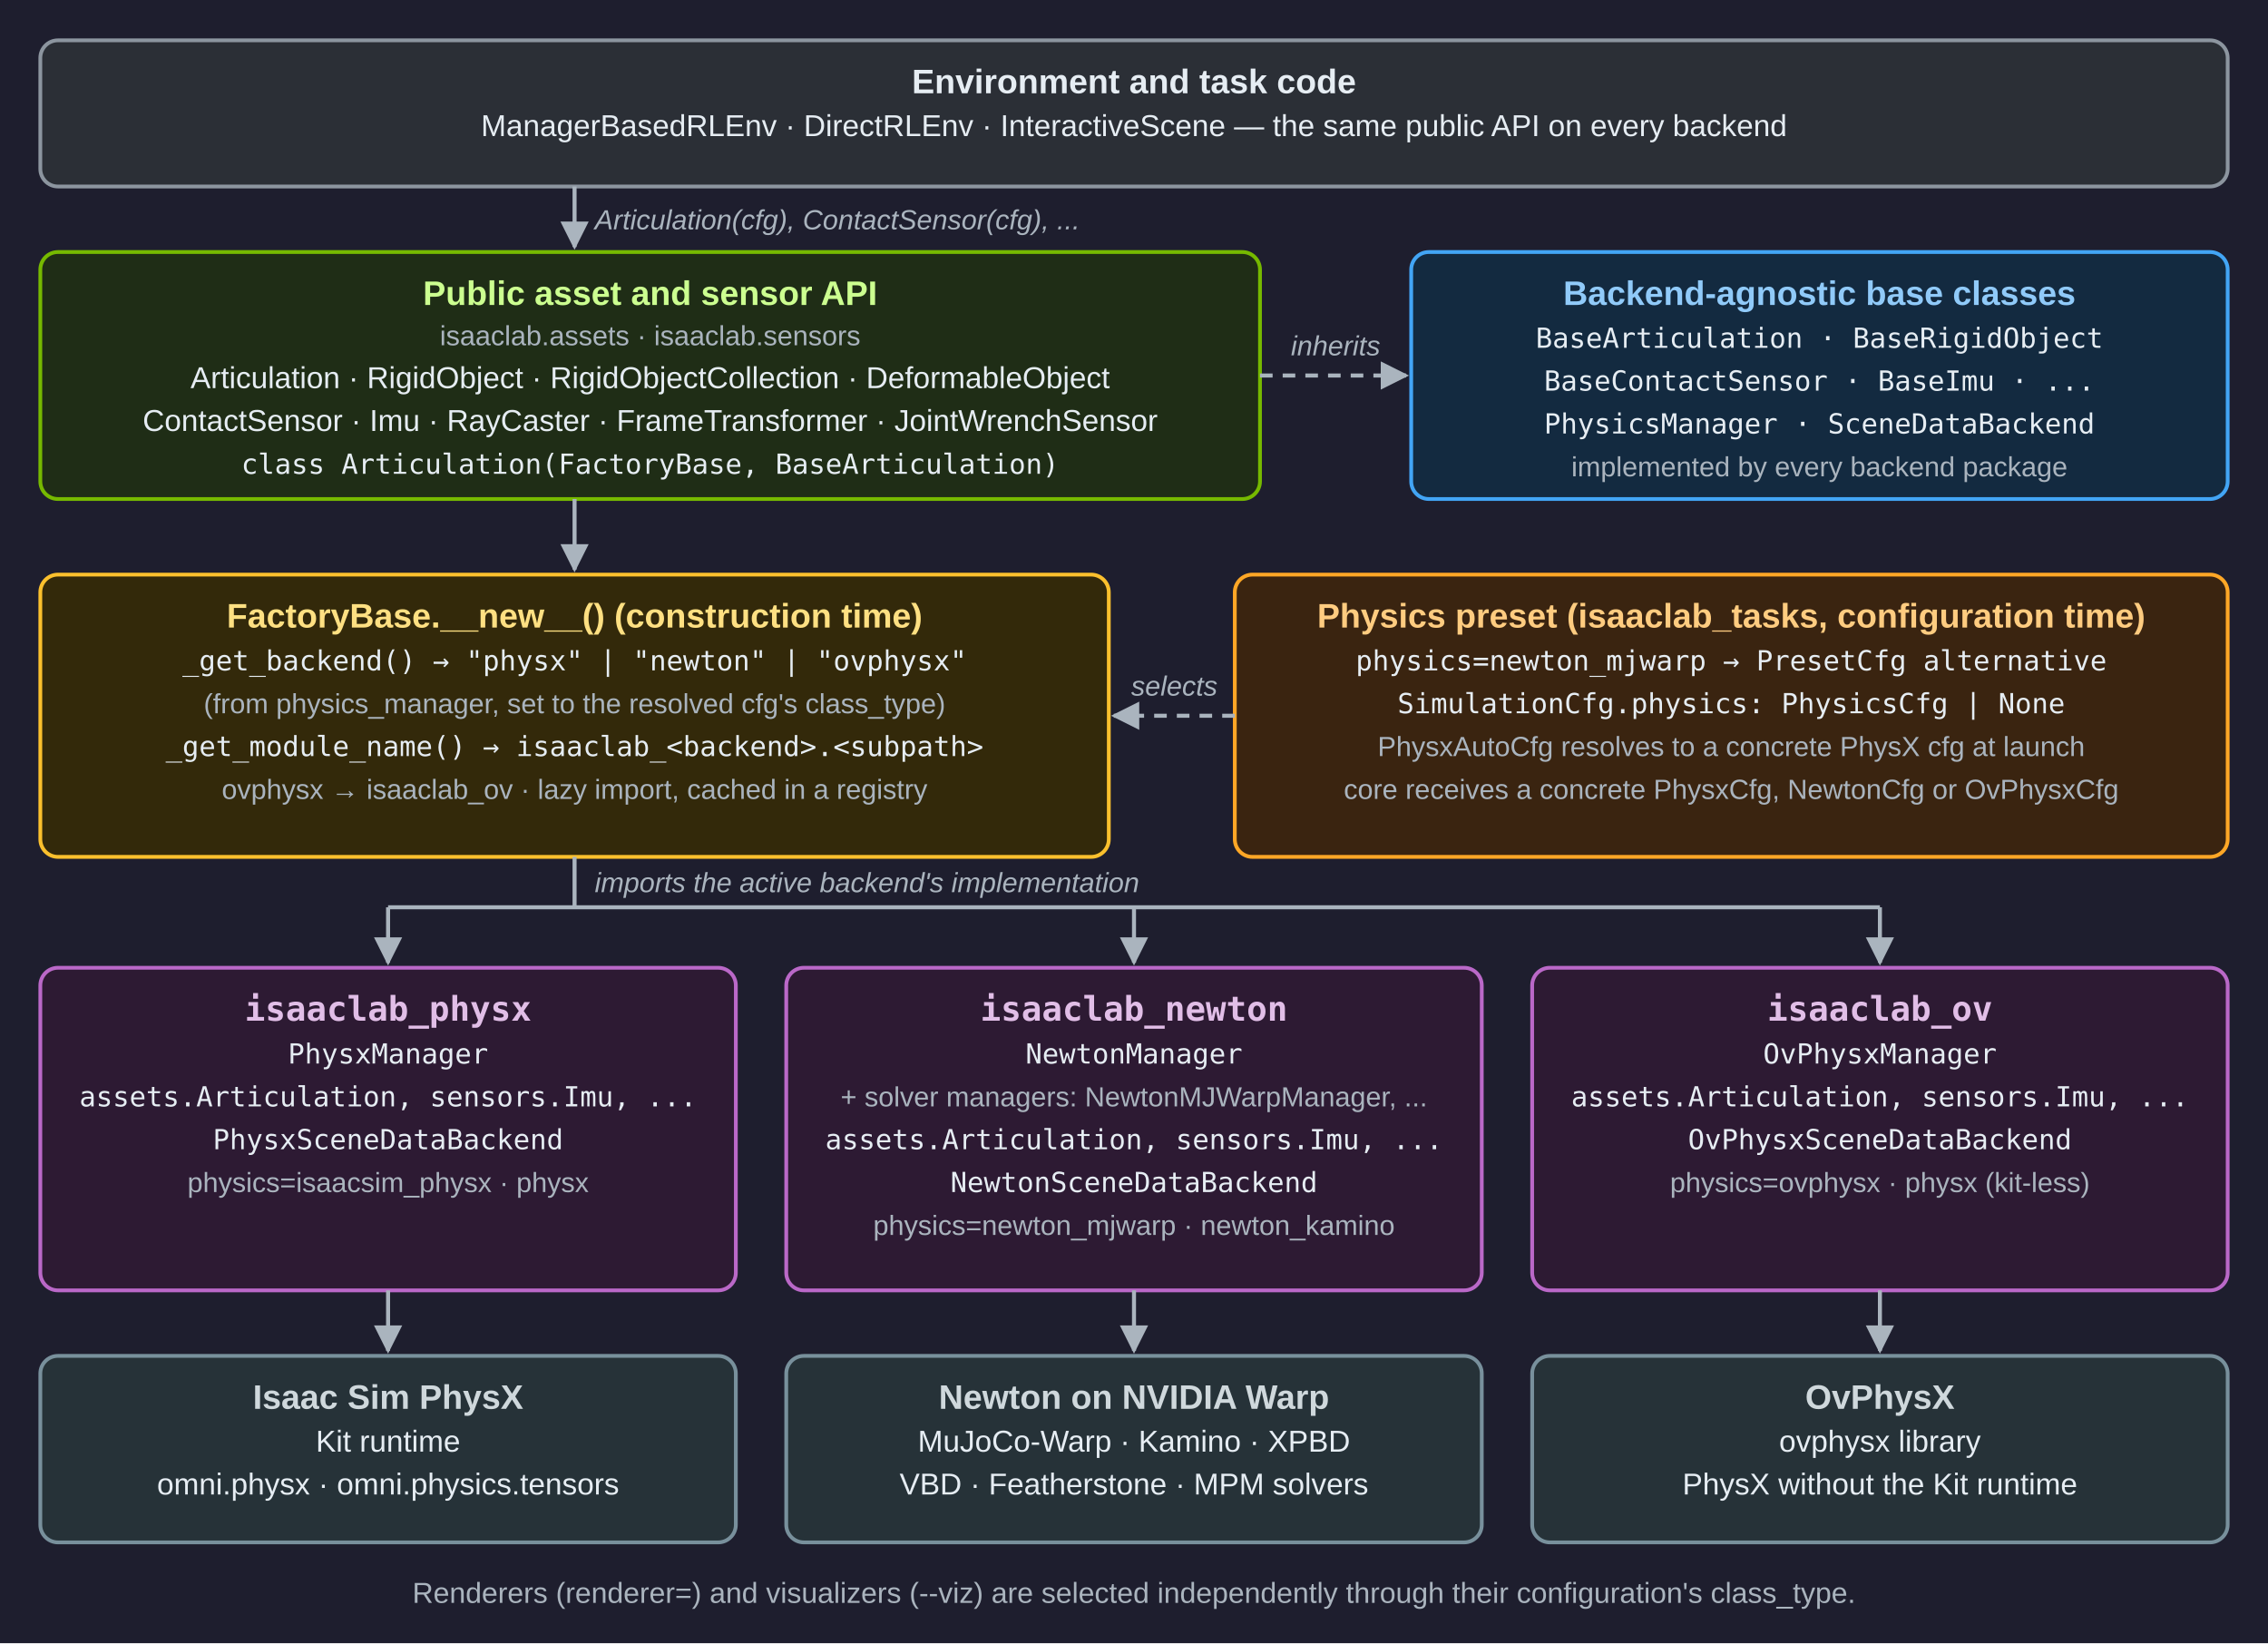
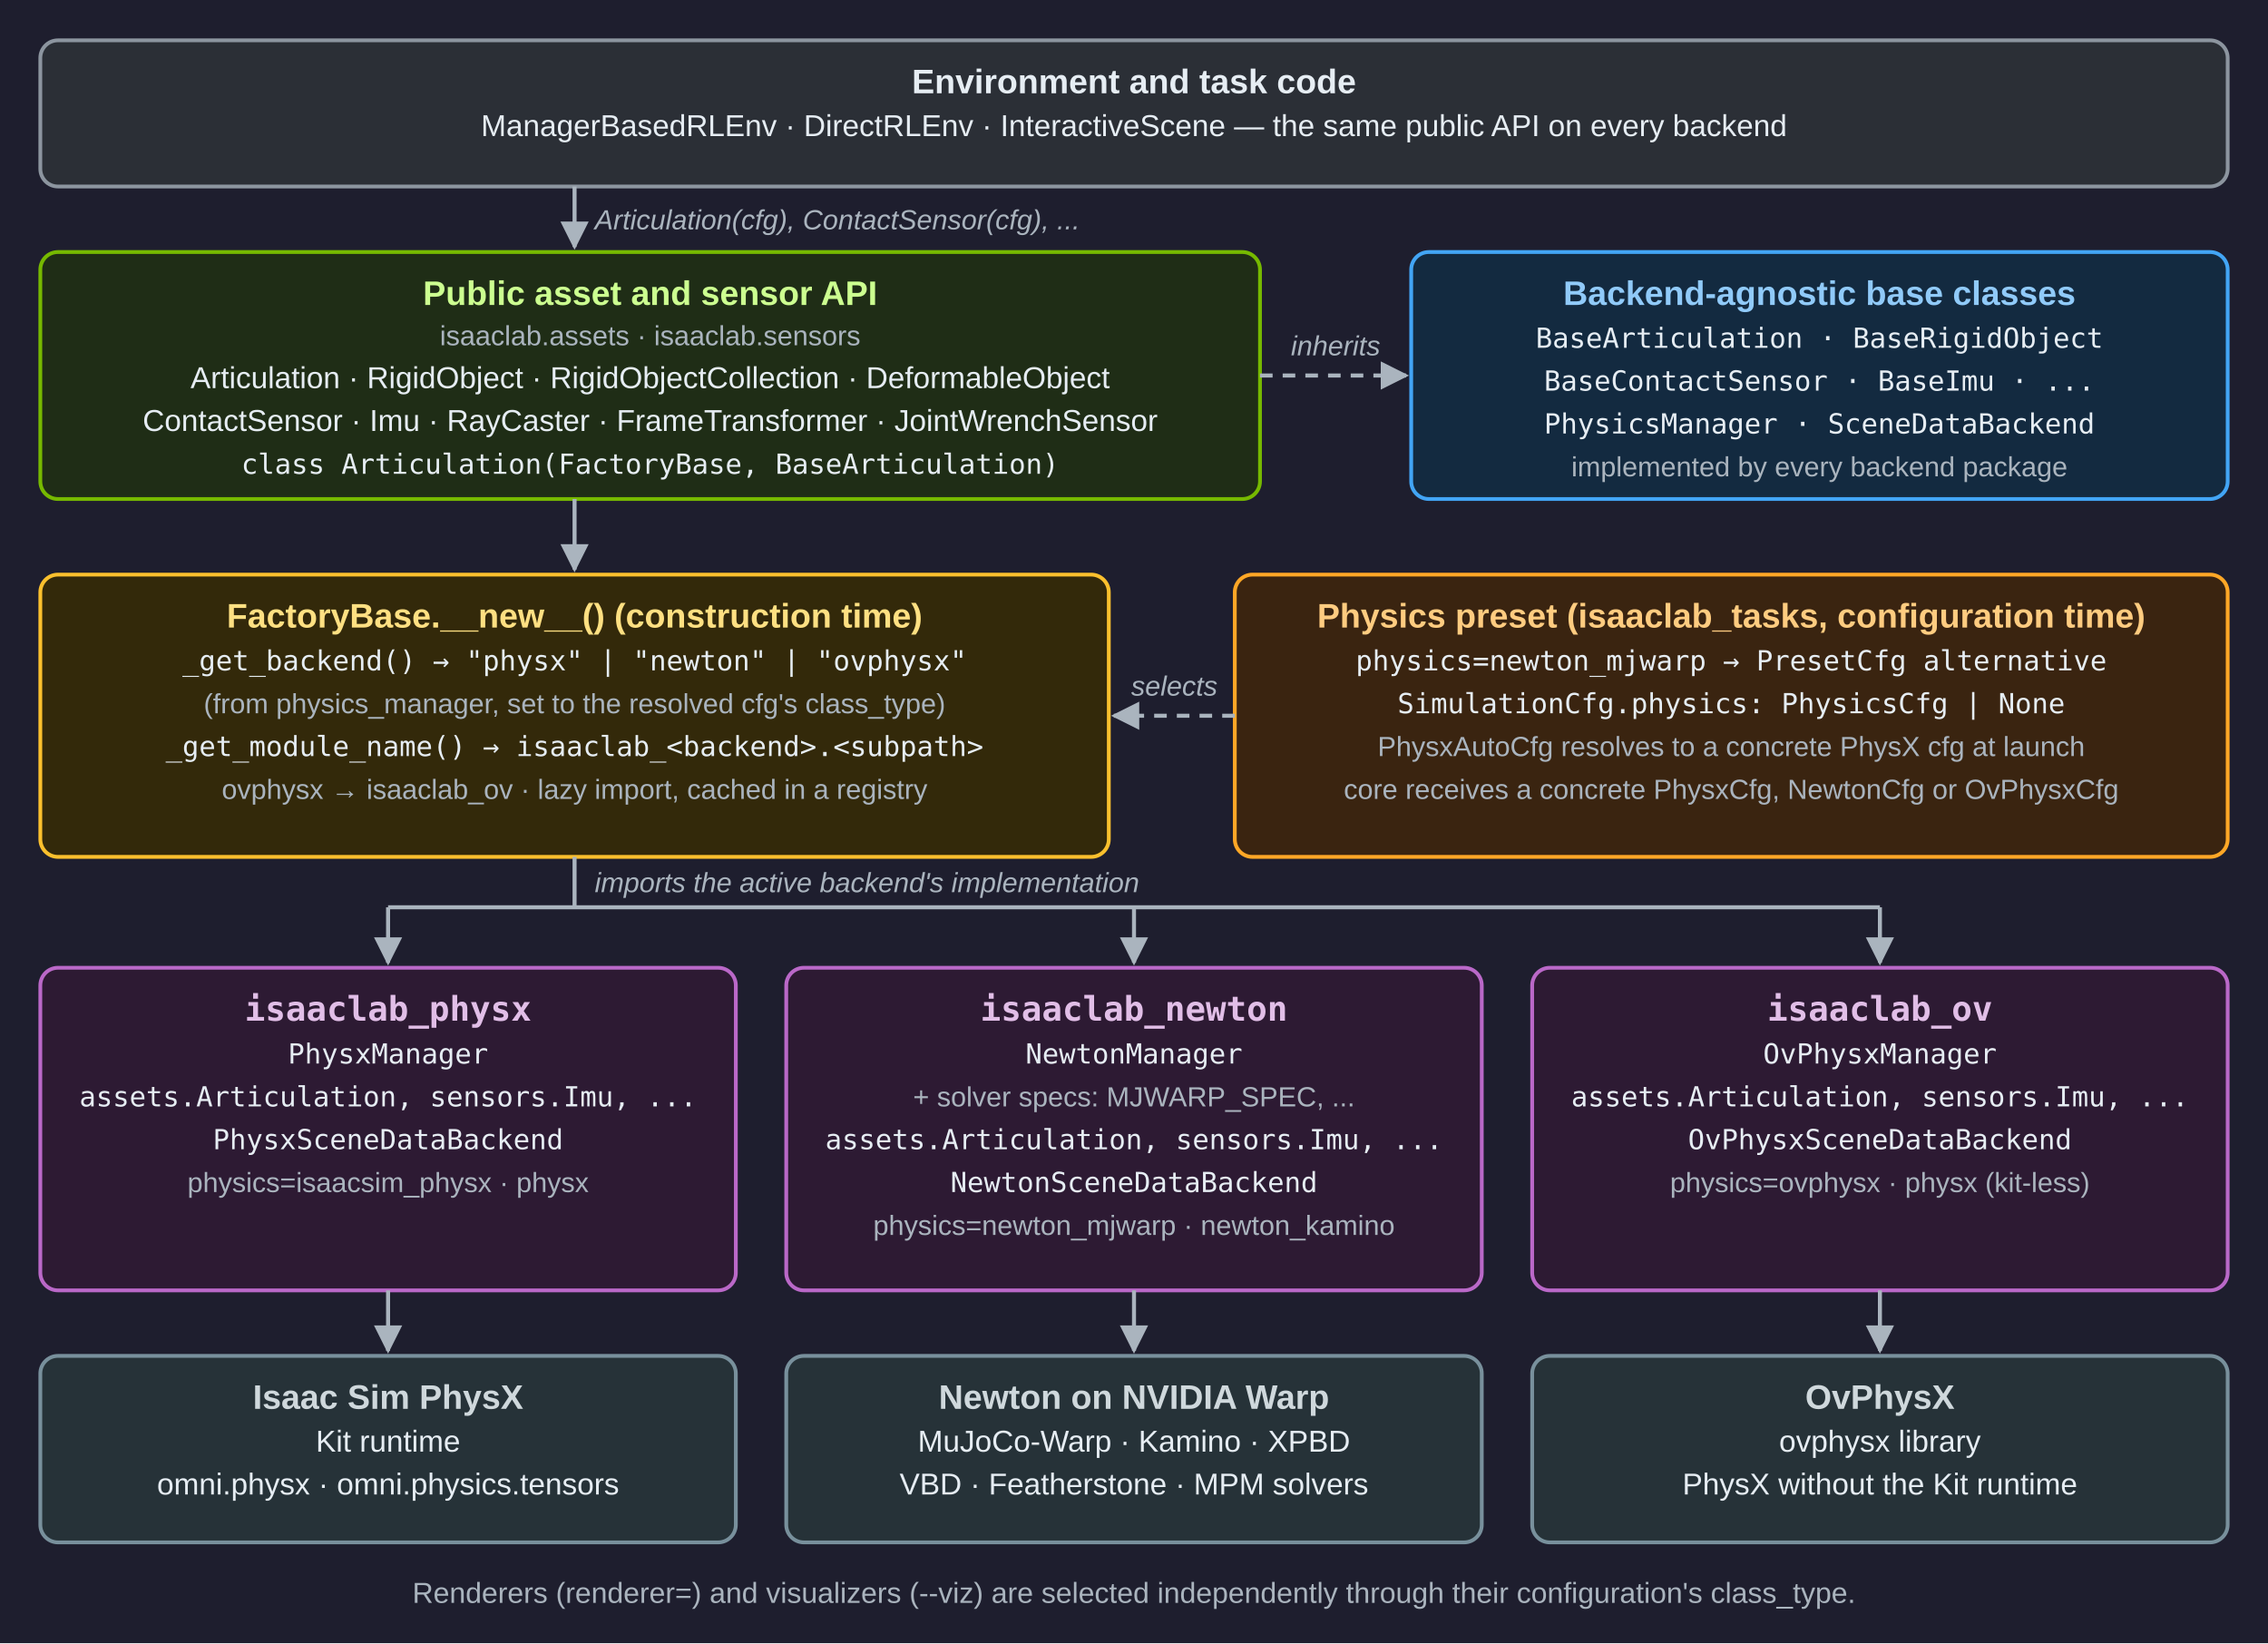
<svg xmlns="http://www.w3.org/2000/svg" viewBox="0 0 900 652" width="900" height="652" role="img" aria-labelledby="title">
  <defs>
    <style>.lbl { font-family: "Segoe UI", Arial, sans-serif; font-weight: 700; } .body { font-family: "Segoe UI", Arial, sans-serif; font-weight: 400; } .mono { font-family: Consolas, "DejaVu Sans Mono", monospace; }</style>
    <marker id="arrow" viewBox="0 0 10 10" refX="9" refY="5" markerWidth="7" markerHeight="7" orient="auto-start-reverse">
      <path d="M0,0 L10,5 L0,10 z" fill="#aab4be" />
    </marker>
  </defs>
  <rect width="900" height="652" fill="#1e1e2e" />
  <rect x="16" y="16" width="868" height="58" rx="7" fill="#2b2f36" stroke="#8c959f" stroke-width="1.5" />
  <text x="450.0" y="37" text-anchor="middle" class="lbl" font-size="13.5" fill="#e6edf3">Environment and task code</text>
  <text x="450.0" y="54" text-anchor="middle" class="body" font-size="12" fill="#e6edf3">ManagerBasedRLEnv · DirectRLEnv · InteractiveScene — the same public API on every backend</text>
  <line x1="228" y1="74" x2="228" y2="98" stroke="#aab4be" stroke-width="1.6" marker-end="url(#arrow)" />
  <text x="236" y="91" text-anchor="start" class="body" font-size="11" font-style="italic" fill="#aab4be">Articulation(cfg), ContactSensor(cfg), ...</text>
  <rect x="16" y="100" width="484" height="98" rx="7" fill="#1f2d16" stroke="#76b900" stroke-width="1.5" />
  <text x="258.0" y="121" text-anchor="middle" class="lbl" font-size="13.5" fill="#ccff90">Public asset and sensor API</text>
  <text x="258.0" y="137" text-anchor="middle" class="body" font-size="11" fill="#aab4be">isaaclab.assets · isaaclab.sensors</text>
  <text x="258.0" y="154" text-anchor="middle" class="body" font-size="12" fill="#e6edf3">Articulation · RigidObject · RigidObjectCollection · DeformableObject</text>
  <text x="258.0" y="171" text-anchor="middle" class="body" font-size="12" fill="#e6edf3">ContactSensor · Imu · RayCaster · FrameTransformer · JointWrenchSensor</text>
  <text x="258.0" y="188" text-anchor="middle" class="mono" font-size="11" fill="#e6edf3">class Articulation(FactoryBase, BaseArticulation)</text>
  <rect x="560" y="100" width="324" height="98" rx="7" fill="#132a40" stroke="#42a5f5" stroke-width="1.5" />
  <text x="722.0" y="121" text-anchor="middle" class="lbl" font-size="13.5" fill="#90caf9">Backend-agnostic base classes</text>
  <text x="722.0" y="138" text-anchor="middle" class="mono" font-size="11" fill="#e6edf3">BaseArticulation · BaseRigidObject</text>
  <text x="722.0" y="155" text-anchor="middle" class="mono" font-size="11" fill="#e6edf3">BaseContactSensor · BaseImu · ...</text>
  <text x="722.0" y="172" text-anchor="middle" class="mono" font-size="11" fill="#e6edf3">PhysicsManager · SceneDataBackend</text>
  <text x="722.0" y="189" text-anchor="middle" class="body" font-size="11" fill="#aab4be">implemented by every backend package</text>
  <line x1="500" y1="149" x2="558" y2="149" stroke="#aab4be" stroke-width="1.6" stroke-dasharray="5 4" marker-end="url(#arrow)" />
  <text x="530" y="141" text-anchor="middle" class="body" font-size="11" font-style="italic" fill="#aab4be">inherits</text>
  <line x1="228" y1="198" x2="228" y2="226" stroke="#aab4be" stroke-width="1.6" marker-end="url(#arrow)" />
  <rect x="16" y="228" width="424" height="112" rx="7" fill="#33290a" stroke="#fbc02d" stroke-width="1.5" />
  <text x="228.0" y="249" text-anchor="middle" class="lbl" font-size="13.5" fill="#ffe082">FactoryBase.__new__()  (construction time)</text>
  <text x="228.0" y="266" text-anchor="middle" class="mono" font-size="11" fill="#e6edf3">_get_backend() → "physx" | "newton" | "ovphysx"</text>
  <text x="228.0" y="283" text-anchor="middle" class="body" font-size="11" fill="#aab4be">(from physics_manager, set to the resolved cfg's class_type)</text>
  <text x="228.0" y="300" text-anchor="middle" class="mono" font-size="11" fill="#e6edf3">_get_module_name() → isaaclab_&lt;backend&gt;.&lt;subpath&gt;</text>
  <text x="228.0" y="317" text-anchor="middle" class="body" font-size="11" fill="#aab4be">ovphysx → isaaclab_ov · lazy import, cached in a registry</text>
  <rect x="490" y="228" width="394" height="112" rx="7" fill="#3a2410" stroke="#ffa726" stroke-width="1.5" />
  <text x="687.0" y="249" text-anchor="middle" class="lbl" font-size="13.5" fill="#ffcc80">Physics preset  (isaaclab_tasks, configuration time)</text>
  <text x="687.0" y="266" text-anchor="middle" class="mono" font-size="11" fill="#e6edf3">physics=newton_mjwarp → PresetCfg alternative</text>
  <text x="687.0" y="283" text-anchor="middle" class="mono" font-size="11" fill="#e6edf3">SimulationCfg.physics: PhysicsCfg | None</text>
  <text x="687.0" y="300" text-anchor="middle" class="body" font-size="11" fill="#aab4be">PhysxAutoCfg resolves to a concrete PhysX cfg at launch</text>
  <text x="687.0" y="317" text-anchor="middle" class="body" font-size="11" fill="#aab4be">core receives a concrete PhysxCfg, NewtonCfg or OvPhysxCfg</text>
  <line x1="490" y1="284" x2="442" y2="284" stroke="#aab4be" stroke-width="1.6" stroke-dasharray="5 4" marker-end="url(#arrow)" />
  <text x="466" y="276" text-anchor="middle" class="body" font-size="11" font-style="italic" fill="#aab4be">selects</text>
  <line x1="228" y1="340" x2="228" y2="360" stroke="#aab4be" stroke-width="1.6" />
  <line x1="154.0" y1="360" x2="746.0" y2="360" stroke="#aab4be" stroke-width="1.6" />
  <line x1="154.0" y1="360" x2="154.0" y2="382" stroke="#aab4be" stroke-width="1.6" marker-end="url(#arrow)" />
  <line x1="450.0" y1="360" x2="450.0" y2="382" stroke="#aab4be" stroke-width="1.6" marker-end="url(#arrow)" />
  <line x1="746.0" y1="360" x2="746.0" y2="382" stroke="#aab4be" stroke-width="1.6" marker-end="url(#arrow)" />
  <text x="236" y="354" text-anchor="start" class="body" font-size="11" font-style="italic" fill="#aab4be">imports the active backend's implementation</text>
  <rect x="16" y="384" width="276" height="128" rx="7" fill="#2d1a33" stroke="#ba68c8" stroke-width="1.5" />
  <text x="154.0" y="405" text-anchor="middle" class="mono lbl" font-size="13.5" fill="#e1bee7">isaaclab_physx</text>
  <text x="154.0" y="422" text-anchor="middle" class="mono" font-size="11" fill="#e6edf3">PhysxManager</text>
  <text x="154.0" y="439" text-anchor="middle" class="mono" font-size="11" fill="#e6edf3">assets.Articulation, sensors.Imu, ...</text>
  <text x="154.0" y="456" text-anchor="middle" class="mono" font-size="11" fill="#e6edf3">PhysxSceneDataBackend</text>
  <text x="154.0" y="473" text-anchor="middle" class="body" font-size="11" fill="#aab4be">physics=isaacsim_physx · physx</text>
  <rect x="312" y="384" width="276" height="128" rx="7" fill="#2d1a33" stroke="#ba68c8" stroke-width="1.5" />
  <text x="450.0" y="405" text-anchor="middle" class="mono lbl" font-size="13.5" fill="#e1bee7">isaaclab_newton</text>
  <text x="450.0" y="422" text-anchor="middle" class="mono" font-size="11" fill="#e6edf3">NewtonManager</text>
-   <text x="450.0" y="439" text-anchor="middle" class="body" font-size="11" fill="#aab4be">+ solver managers: NewtonMJWarpManager, ...</text>
+   <text x="450.0" y="439" text-anchor="middle" class="body" font-size="11" fill="#aab4be">+ solver specs: MJWARP_SPEC, ...</text>
  <text x="450.0" y="456" text-anchor="middle" class="mono" font-size="11" fill="#e6edf3">assets.Articulation, sensors.Imu, ...</text>
  <text x="450.0" y="473" text-anchor="middle" class="mono" font-size="11" fill="#e6edf3">NewtonSceneDataBackend</text>
  <text x="450.0" y="490" text-anchor="middle" class="body" font-size="11" fill="#aab4be">physics=newton_mjwarp · newton_kamino</text>
  <rect x="608" y="384" width="276" height="128" rx="7" fill="#2d1a33" stroke="#ba68c8" stroke-width="1.5" />
  <text x="746.0" y="405" text-anchor="middle" class="mono lbl" font-size="13.5" fill="#e1bee7">isaaclab_ov</text>
  <text x="746.0" y="422" text-anchor="middle" class="mono" font-size="11" fill="#e6edf3">OvPhysxManager</text>
  <text x="746.0" y="439" text-anchor="middle" class="mono" font-size="11" fill="#e6edf3">assets.Articulation, sensors.Imu, ...</text>
  <text x="746.0" y="456" text-anchor="middle" class="mono" font-size="11" fill="#e6edf3">OvPhysxSceneDataBackend</text>
  <text x="746.0" y="473" text-anchor="middle" class="body" font-size="11" fill="#aab4be">physics=ovphysx · physx (kit-less)</text>
  <line x1="154.0" y1="512" x2="154.0" y2="536" stroke="#aab4be" stroke-width="1.6" marker-end="url(#arrow)" />
  <line x1="450.0" y1="512" x2="450.0" y2="536" stroke="#aab4be" stroke-width="1.6" marker-end="url(#arrow)" />
  <line x1="746.0" y1="512" x2="746.0" y2="536" stroke="#aab4be" stroke-width="1.6" marker-end="url(#arrow)" />
  <rect x="16" y="538" width="276" height="74" rx="7" fill="#263238" stroke="#78909c" stroke-width="1.5" />
  <text x="154.0" y="559" text-anchor="middle" class="lbl" font-size="13.5" fill="#cfd8dc">Isaac Sim PhysX</text>
  <text x="154.0" y="576" text-anchor="middle" class="body" font-size="12" fill="#e6edf3">Kit runtime</text>
  <text x="154.0" y="593" text-anchor="middle" class="body" font-size="12" fill="#e6edf3">omni.physx · omni.physics.tensors</text>
  <rect x="312" y="538" width="276" height="74" rx="7" fill="#263238" stroke="#78909c" stroke-width="1.5" />
  <text x="450.0" y="559" text-anchor="middle" class="lbl" font-size="13.5" fill="#cfd8dc">Newton on NVIDIA Warp</text>
  <text x="450.0" y="576" text-anchor="middle" class="body" font-size="12" fill="#e6edf3">MuJoCo-Warp · Kamino · XPBD</text>
  <text x="450.0" y="593" text-anchor="middle" class="body" font-size="12" fill="#e6edf3">VBD · Featherstone · MPM solvers</text>
  <rect x="608" y="538" width="276" height="74" rx="7" fill="#263238" stroke="#78909c" stroke-width="1.5" />
  <text x="746.0" y="559" text-anchor="middle" class="lbl" font-size="13.5" fill="#cfd8dc">OvPhysX</text>
  <text x="746.0" y="576" text-anchor="middle" class="body" font-size="12" fill="#e6edf3">ovphysx library</text>
  <text x="746.0" y="593" text-anchor="middle" class="body" font-size="12" fill="#e6edf3">PhysX without the Kit runtime</text>
  <text x="450.0" y="636" text-anchor="middle" class="body" font-size="11.5" fill="#aab4be">Renderers (renderer=) and visualizers (--viz) are selected independently through their configuration's class_type.</text>
</svg>
